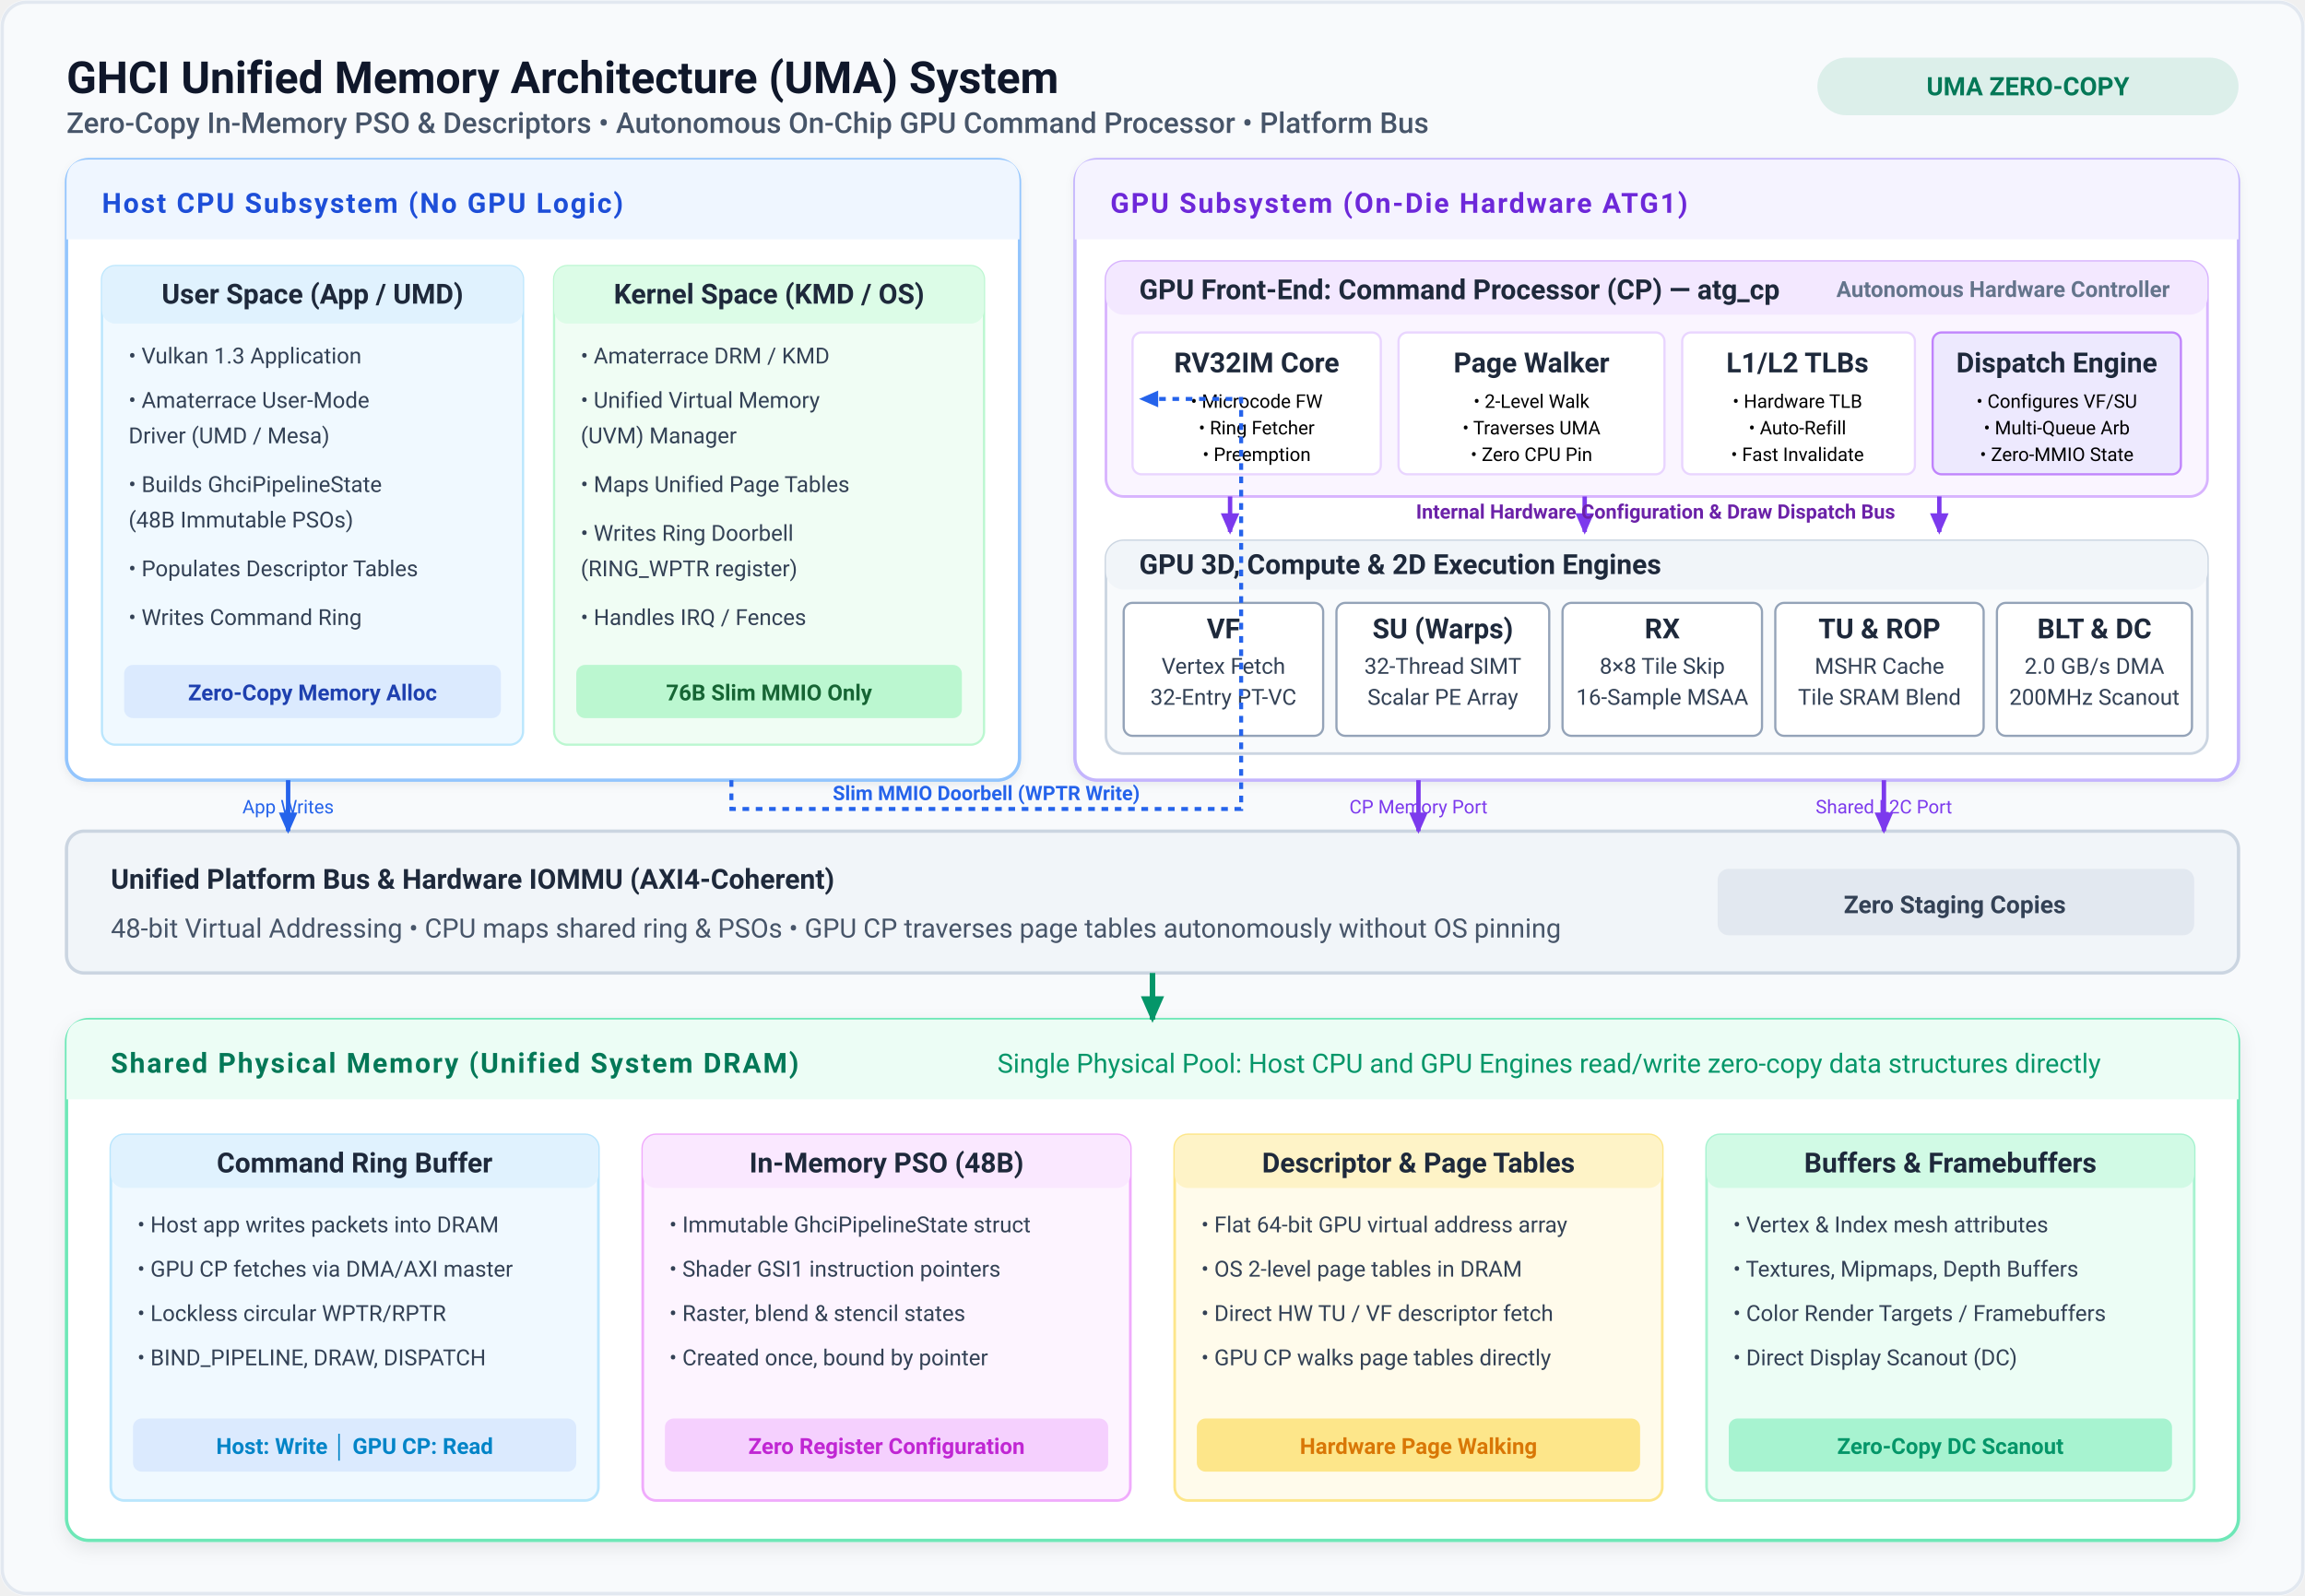
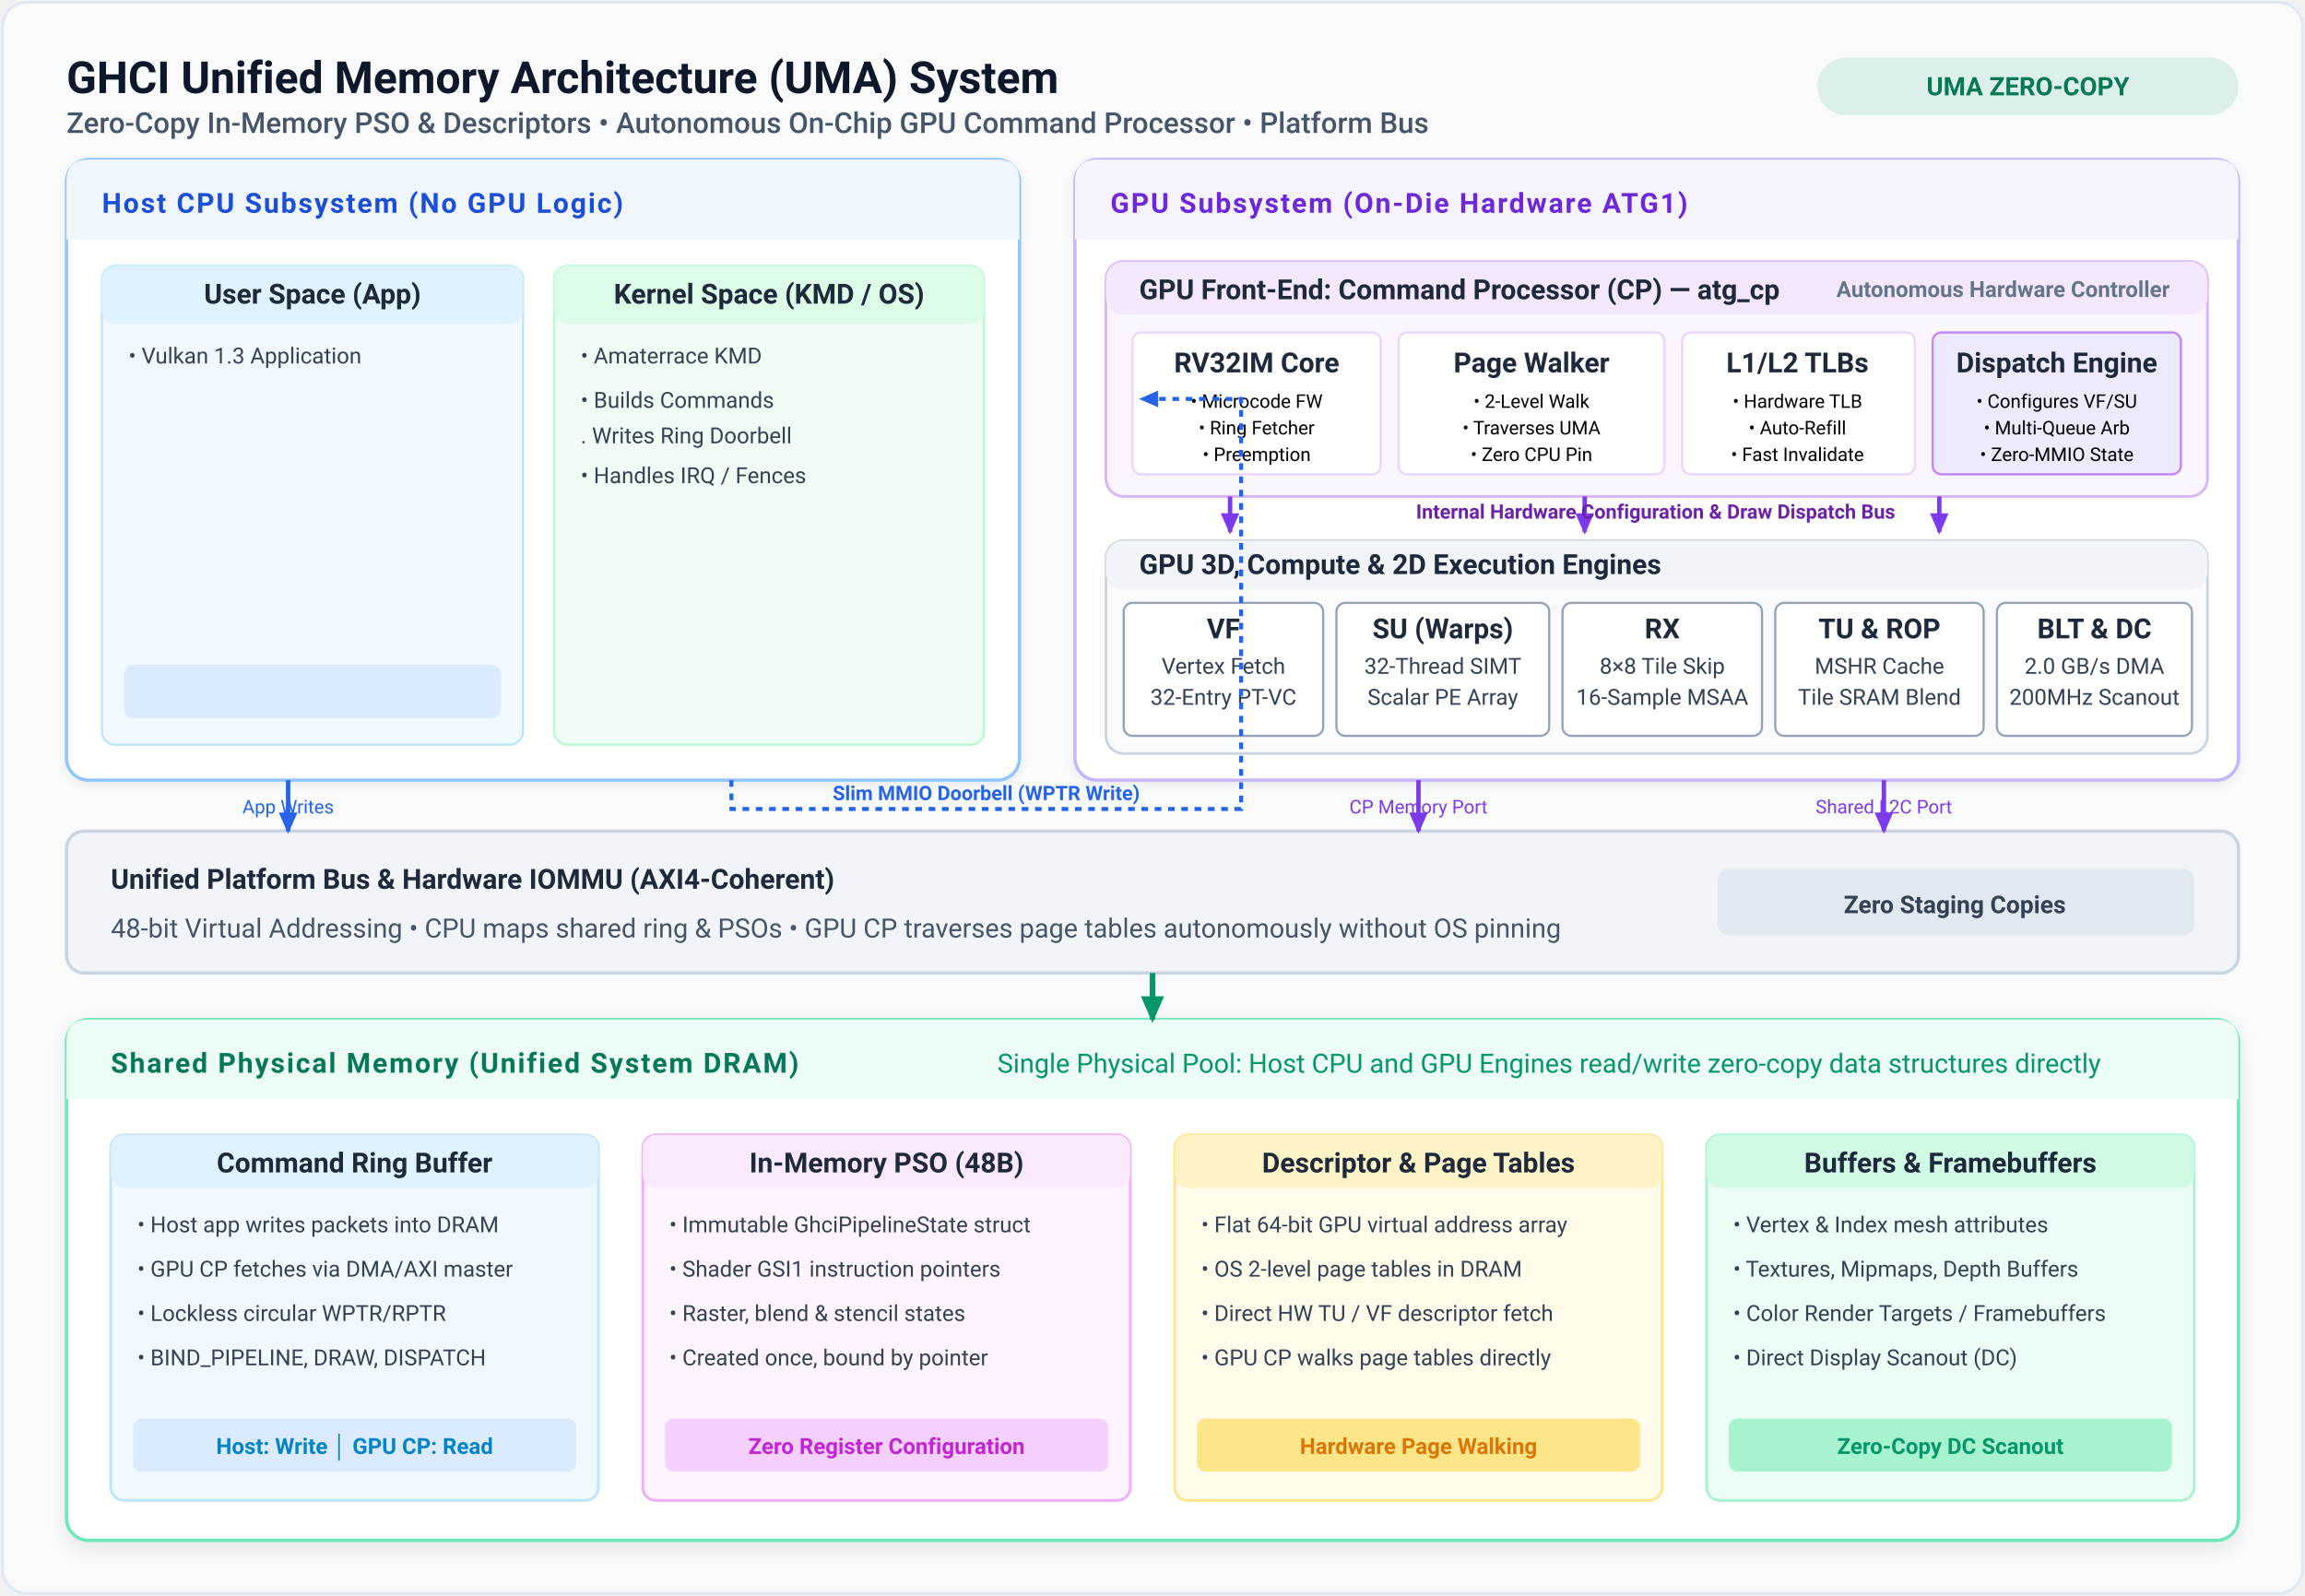
<svg xmlns="http://www.w3.org/2000/svg" viewBox="0 0 1040 720" width="1040" height="720">
  <defs>
    <filter id="shadow-sm" x="-4%" y="-4%" width="108%" height="108%" filterUnits="userSpaceOnUse">
      <feDropShadow dx="0" dy="1.5" stdDeviation="2" flood-color="#0f172a" flood-opacity="0.06" />
    </filter>
    <filter id="shadow-md" x="-6%" y="-6%" width="112%" height="112%" filterUnits="userSpaceOnUse">
      <feDropShadow dx="0" dy="3" stdDeviation="4" flood-color="#0f172a" flood-opacity="0.08" />
    </filter>
    <marker id="arrow" viewBox="0 0 10 10" refX="7" refY="5" markerWidth="6" markerHeight="6" orient="auto-start-reverse">
      <path d="M 0 1.5 L 8 5 L 0 8.5 z" fill="#475569" />
    </marker>
    <marker id="arrow-blue" viewBox="0 0 10 10" refX="7" refY="5" markerWidth="6" markerHeight="6" orient="auto-start-reverse">
      <path d="M 0 1.5 L 8 5 L 0 8.5 z" fill="#2563eb" />
    </marker>
    <marker id="arrow-purple" viewBox="0 0 10 10" refX="7" refY="5" markerWidth="6" markerHeight="6" orient="auto-start-reverse">
      <path d="M 0 1.5 L 8 5 L 0 8.5 z" fill="#7c3aed" />
    </marker>
    <marker id="arrow-emerald" viewBox="0 0 10 10" refX="7" refY="5" markerWidth="6" markerHeight="6" orient="auto-start-reverse">
      <path d="M 0 1.5 L 8 5 L 0 8.5 z" fill="#059669" />
    </marker>
  </defs>
  <style>
        text {
            font-family: -apple-system, BlinkMacSystemFont, "Segoe UI", Roboto, "Helvetica Neue", Arial, sans-serif;
        }
        .title {
            font-size: 20px;
            font-weight: 700;
            fill: #0f172a;
        }
        .subtitle {
            font-size: 13px;
            font-weight: 500;
            fill: #475569;
        }
        .group-label {
            font-size: 12.5px;
            font-weight: 700;
            text-transform: uppercase;
            letter-spacing: 0.8px;
        }
        .card-title {
            font-size: 12.5px;
            font-weight: 700;
            fill: #1e293b;
        }
        .card-sub {
            font-size: 10px;
            font-weight: 600;
            fill: #64748b;
        }
        .card-body {
            font-size: 10px;
            font-weight: 400;
            fill: #334155;
        }
        .card-bullet {
            font-size: 10px;
            font-weight: 400;
            fill: #475569;
        }
        .conn-label {
            font-size: 10.5px;
            font-weight: 600;
            fill: #334155;
        }
    </style>
  <rect width="1040" height="720" fill="#f8fafc" rx="12" />
  <rect x="1" y="1" width="1038" height="718" fill="none" stroke="#e2e8f0" stroke-width="1.5" rx="11" />
  <g transform="translate(30, 22)">
    <text class="title" x="0" y="20">GHCI Unified Memory Architecture (UMA) System</text>
    <text class="subtitle" x="0" y="38">Zero-Copy In-Memory PSO &amp; Descriptors • Autonomous On-Chip GPU Command Processor • Platform Bus</text>
    <rect x="790" y="4" width="190" height="26" rx="13" fill="#059669" opacity="0.12" />
    <text x="885" y="21" text-anchor="middle" font-size="11.5" font-weight="700" fill="#047857">UMA ZERO-COPY</text>
  </g>
  <g transform="translate(30, 72)">
    <rect width="430" height="280" rx="10" fill="#ffffff" stroke="#93c5fd" stroke-width="1.5" filter="url(#shadow-sm)" />
    <path d="M 0 10 Q 0 0 10 0 L 420 0 Q 430 0 430 10 L 430 36 L 0 36 Z" fill="#eff6ff" />
    <text class="group-label" x="16" y="24" fill="#1d4ed8">Host CPU Subsystem (No GPU Logic)</text>
    <g transform="translate(16, 48)">
      <rect width="190" height="216" rx="6" fill="#f0f9ff" stroke="#bae6fd" stroke-width="1" />
      <rect x="0" y="0" width="190" height="26" rx="6" fill="#e0f2fe" />
-       <text class="card-title" x="95" y="17" text-anchor="middle" fill="#0369a1">User Space (App / UMD)</text>
+       <text class="card-title" x="95" y="17" text-anchor="middle" fill="#0369a1">User Space (App)</text>
      <text class="card-body" x="12" y="44">• Vulkan 1.3 Application</text>
-       <text class="card-body" x="12" y="64">• Amaterrace User-Mode</text>
-       <text class="card-body" x="12" y="80">  Driver (UMD / Mesa)</text>
-       <text class="card-body" x="12" y="102">• Builds GhciPipelineState</text>
-       <text class="card-body" x="12" y="118">  (48B Immutable PSOs)</text>
-       <text class="card-body" x="12" y="140">• Populates Descriptor Tables</text>
-       <text class="card-body" x="12" y="162">• Writes Command Ring</text>
      <rect x="10" y="180" width="170" height="24" rx="4" fill="#dbeafe" />
-       <text x="95" y="196" text-anchor="middle" font-size="10" font-weight="700" fill="#1e40af">Zero-Copy Memory Alloc</text>
    </g>
    <g transform="translate(220, 48)">
      <rect width="194" height="216" rx="6" fill="#f0fdf4" stroke="#bbf7d0" stroke-width="1" />
      <rect x="0" y="0" width="194" height="26" rx="6" fill="#dcfce7" />
      <text class="card-title" x="97" y="17" text-anchor="middle" fill="#15803d">Kernel Space (KMD / OS)</text>
-       <text class="card-body" x="12" y="44">• Amaterrace DRM / KMD</text>
-       <text class="card-body" x="12" y="64">• Unified Virtual Memory</text>
-       <text class="card-body" x="12" y="80">  (UVM) Manager</text>
-       <text class="card-body" x="12" y="102">• Maps Unified Page Tables</text>
-       <text class="card-body" x="12" y="124">• Writes Ring Doorbell</text>
-       <text class="card-body" x="12" y="140">  (RING_WPTR register)</text>
-       <text class="card-body" x="12" y="162">• Handles IRQ / Fences</text>
-       <rect x="10" y="180" width="174" height="24" rx="4" fill="#bbf7d0" />
-       <text x="97" y="196" text-anchor="middle" font-size="10" font-weight="700" fill="#166534">76B Slim MMIO Only</text>
+       <text class="card-body" x="12" y="44">• Amaterrace KMD</text>
+       <text class="card-body" x="12" y="64">• Builds Commands</text>
+       <text class="card-body" x="12" y="80">.  Writes Ring Doorbell</text>
+       <text class="card-body" x="12" y="98">• Handles IRQ / Fences</text>
    </g>
  </g>
  <g transform="translate(485, 72)">
    <rect width="525" height="280" rx="10" fill="#ffffff" stroke="#c4b5fd" stroke-width="1.5" filter="url(#shadow-sm)" />
    <path d="M 0 10 Q 0 0 10 0 L 515 0 Q 525 0 525 10 L 525 36 L 0 36 Z" fill="#f5f3ff" />
    <text class="group-label" x="16" y="24" fill="#6d28d9">GPU Subsystem (On-Die Hardware ATG1)</text>
    <g transform="translate(14, 46)">
      <rect width="497" height="106" rx="8" fill="#faf5ff" stroke="#d8b4fe" stroke-width="1.2" />
      <rect x="0" y="0" width="497" height="24" rx="8" fill="#f3e8ff" />
      <text class="card-title" x="15" y="17" fill="#6b21a8">GPU Front-End: Command Processor (CP) — atg_cp</text>
      <text class="card-sub" x="480" y="16" text-anchor="end" fill="#7c3aed">Autonomous Hardware Controller</text>
      <g transform="translate(12, 32)">
        <rect width="112" height="64" rx="4" fill="#ffffff" stroke="#e9d5ff" stroke-width="1" />
        <text class="card-title" x="56" y="18" text-anchor="middle" font-size="10.5" fill="#581c87">RV32IM Core</text>
        <text class="card-desc" x="56" y="34" text-anchor="middle" font-size="8.5">• Microcode FW</text>
        <text class="card-desc" x="56" y="46" text-anchor="middle" font-size="8.5">• Ring Fetcher</text>
        <text class="card-desc" x="56" y="58" text-anchor="middle" font-size="8.5">• Preemption</text>
      </g>
      <g transform="translate(132, 32)">
        <rect width="120" height="64" rx="4" fill="#ffffff" stroke="#e9d5ff" stroke-width="1" />
        <text class="card-title" x="60" y="18" text-anchor="middle" font-size="10.5" fill="#581c87">Page Walker</text>
        <text class="card-desc" x="60" y="34" text-anchor="middle" font-size="8.5">• 2-Level Walk</text>
        <text class="card-desc" x="60" y="46" text-anchor="middle" font-size="8.5">• Traverses UMA</text>
        <text class="card-desc" x="60" y="58" text-anchor="middle" font-size="8.5">• Zero CPU Pin</text>
      </g>
      <g transform="translate(260, 32)">
        <rect width="105" height="64" rx="4" fill="#ffffff" stroke="#e9d5ff" stroke-width="1" />
        <text class="card-title" x="52" y="18" text-anchor="middle" font-size="10.5" fill="#581c87">L1/L2 TLBs</text>
        <text class="card-desc" x="52" y="34" text-anchor="middle" font-size="8.5">• Hardware TLB</text>
        <text class="card-desc" x="52" y="46" text-anchor="middle" font-size="8.5">• Auto-Refill</text>
        <text class="card-desc" x="52" y="58" text-anchor="middle" font-size="8.5">• Fast Invalidate</text>
      </g>
      <g transform="translate(373, 32)">
        <rect width="112" height="64" rx="4" fill="#ede9fe" stroke="#c084fc" stroke-width="1" />
        <text class="card-title" x="56" y="18" text-anchor="middle" font-size="10.5" fill="#4c1d95">Dispatch Engine</text>
        <text class="card-desc" x="56" y="34" text-anchor="middle" font-size="8.5">• Configures VF/SU</text>
        <text class="card-desc" x="56" y="46" text-anchor="middle" font-size="8.5">• Multi-Queue Arb</text>
        <text class="card-desc" x="56" y="58" text-anchor="middle" font-size="8.5">• Zero-MMIO State</text>
      </g>
    </g>
    <path fill="none" d="M 70 152 L 70 168" stroke="#7c3aed" stroke-width="2" marker-end="url(#arrow-purple)" />
    <path fill="none" d="M 230 152 L 230 168" stroke="#7c3aed" stroke-width="2" marker-end="url(#arrow-purple)" />
    <path fill="none" d="M 390 152 L 390 168" stroke="#7c3aed" stroke-width="2" marker-end="url(#arrow-purple)" />
    <text class="flow-label" x="262" y="162" text-anchor="middle" fill="#6b21a8" font-size="9" font-weight="700">Internal Hardware Configuration &amp; Draw Dispatch Bus</text>
    <g transform="translate(14, 172)">
      <rect width="497" height="96" rx="8" fill="#f8fafc" stroke="#cbd5e1" stroke-width="1.2" />
      <rect x="0" y="0" width="497" height="22" rx="8" fill="#f1f5f9" />
      <text class="card-title" x="15" y="15" fill="#334155">GPU 3D, Compute &amp; 2D Execution Engines</text>
      <g transform="translate(8, 28)">
        <rect width="90" height="60" rx="4" fill="#ffffff" stroke="#94a3b8" stroke-width="1" />
        <text class="card-title" x="45" y="16" text-anchor="middle" font-size="10">VF</text>
        <text class="card-body" x="45" y="32" text-anchor="middle" font-size="8.5">Vertex Fetch</text>
        <text class="card-body" x="45" y="46" text-anchor="middle" font-size="8.5">32-Entry PT-VC</text>
      </g>
      <g transform="translate(104, 28)">
        <rect width="96" height="60" rx="4" fill="#ffffff" stroke="#94a3b8" stroke-width="1" />
        <text class="card-title" x="48" y="16" text-anchor="middle" font-size="10">SU (Warps)</text>
        <text class="card-body" x="48" y="32" text-anchor="middle" font-size="8.5">32-Thread SIMT</text>
        <text class="card-body" x="48" y="46" text-anchor="middle" font-size="8.5">Scalar PE Array</text>
      </g>
      <g transform="translate(206, 28)">
        <rect width="90" height="60" rx="4" fill="#ffffff" stroke="#94a3b8" stroke-width="1" />
        <text class="card-title" x="45" y="16" text-anchor="middle" font-size="10">RX</text>
        <text class="card-body" x="45" y="32" text-anchor="middle" font-size="8.5">8×8 Tile Skip</text>
        <text class="card-body" x="45" y="46" text-anchor="middle" font-size="8.5">16-Sample MSAA</text>
      </g>
      <g transform="translate(302, 28)">
        <rect width="94" height="60" rx="4" fill="#ffffff" stroke="#94a3b8" stroke-width="1" />
        <text class="card-title" x="47" y="16" text-anchor="middle" font-size="10">TU &amp; ROP</text>
        <text class="card-body" x="47" y="32" text-anchor="middle" font-size="8.5">MSHR Cache</text>
        <text class="card-body" x="47" y="46" text-anchor="middle" font-size="8.5">Tile SRAM Blend</text>
      </g>
      <g transform="translate(402, 28)">
        <rect width="88" height="60" rx="4" fill="#ffffff" stroke="#94a3b8" stroke-width="1" />
        <text class="card-title" x="44" y="16" text-anchor="middle" font-size="10">BLT &amp; DC</text>
        <text class="card-body" x="44" y="32" text-anchor="middle" font-size="8.5">2.0 GB/s DMA</text>
        <text class="card-body" x="44" y="46" text-anchor="middle" font-size="8.5">200MHz Scanout</text>
      </g>
    </g>
  </g>
  <g transform="translate(30, 375)">
    <rect width="980" height="64" rx="8" fill="#f1f5f9" stroke="#cbd5e1" stroke-width="1.5" />
    <text class="card-title" x="20" y="26" fill="#1e293b">Unified Platform Bus &amp; Hardware IOMMU (AXI4-Coherent)</text>
    <text class="card-subtitle" x="20" y="48" fill="#475569">48-bit Virtual Addressing • CPU maps shared ring &amp; PSOs • GPU CP traverses page tables autonomously without OS pinning</text>
    <rect x="745" y="17" width="215" height="30" rx="5" fill="#e2e8f0" />
    <text x="852" y="37" text-anchor="middle" font-size="11" font-weight="700" fill="#334155">Zero Staging Copies</text>
  </g>
  <path fill="none" d="M 330 352 L 330 365 L 560 365 L 560 180 L 515 180" stroke="#2563eb" stroke-width="1.8" stroke-dasharray="3,3" marker-end="url(#arrow-blue)" />
  <text class="flow-label" x="445" y="361" text-anchor="middle" fill="#2563eb" font-size="9" font-weight="700">Slim MMIO Doorbell (WPTR Write)</text>
  <path fill="none" d="M 640 352 L 640 375" stroke="#7c3aed" stroke-width="2" marker-end="url(#arrow-purple)" />
  <text class="flow-label" x="640" y="367" text-anchor="middle" fill="#7c3aed" font-size="8.5">CP Memory Port</text>
  <path fill="none" d="M 850 352 L 850 375" stroke="#7c3aed" stroke-width="2" marker-end="url(#arrow-purple)" />
  <text class="flow-label" x="850" y="367" text-anchor="middle" fill="#7c3aed" font-size="8.5">Shared L2C Port</text>
  <path fill="none" d="M 130 352 L 130 375" stroke="#2563eb" stroke-width="2" marker-end="url(#arrow-blue)" />
  <text class="flow-label" x="130" y="367" text-anchor="middle" fill="#2563eb" font-size="8.5">App Writes</text>
  <g transform="translate(30, 460)">
    <rect width="980" height="235" rx="10" fill="#ffffff" stroke="#6ee7b7" stroke-width="1.5" filter="url(#shadow-md)" />
    <path d="M 0 10 Q 0 0 10 0 L 970 0 Q 980 0 980 10 L 980 36 L 0 36 Z" fill="#ecfdf5" />
    <text class="group-label" x="20" y="24" fill="#047857">Shared Physical Memory (Unified System DRAM)</text>
    <text class="card-subtitle" x="420" y="24" fill="#059669">Single Physical Pool: Host CPU and GPU Engines read/write zero-copy data structures directly</text>
    <g transform="translate(20, 52)">
      <rect width="220" height="165" rx="6" fill="#f0f9ff" stroke="#bae6fd" stroke-width="1.2" />
      <rect x="0" y="0" width="220" height="24" rx="6" fill="#e0f2fe" />
      <text class="card-title" x="110" y="17" text-anchor="middle" fill="#0369a1">Command Ring Buffer</text>
      <text class="card-body" x="12" y="44">• Host app writes packets into DRAM</text>
      <text class="card-body" x="12" y="64">• GPU CP fetches via DMA/AXI master</text>
      <text class="card-body" x="12" y="84">• Lockless circular WPTR/RPTR</text>
      <text class="card-body" x="12" y="104">• BIND_PIPELINE, DRAW, DISPATCH</text>
      <rect x="10" y="128" width="200" height="24" rx="4" fill="#dbeafe" />
      <text x="110" y="144" text-anchor="middle" font-size="10" font-weight="700" fill="#0284c7">Host: Write │ GPU CP: Read</text>
    </g>
    <g transform="translate(260, 52)">
      <rect width="220" height="165" rx="6" fill="#fdf4ff" stroke="#f0abfc" stroke-width="1.2" />
      <rect x="0" y="0" width="220" height="24" rx="6" fill="#fae8ff" />
      <text class="card-title" x="110" y="17" text-anchor="middle" fill="#a21caf">In-Memory PSO (48B)</text>
      <text class="card-body" x="12" y="44">• Immutable GhciPipelineState struct</text>
      <text class="card-body" x="12" y="64">• Shader GSI1 instruction pointers</text>
      <text class="card-body" x="12" y="84">• Raster, blend &amp; stencil states</text>
      <text class="card-body" x="12" y="104">• Created once, bound by pointer</text>
      <rect x="10" y="128" width="200" height="24" rx="4" fill="#f5d0fe" />
      <text x="110" y="144" text-anchor="middle" font-size="10" font-weight="700" fill="#c026d3">Zero Register Configuration</text>
    </g>
    <g transform="translate(500, 52)">
      <rect width="220" height="165" rx="6" fill="#fffbeb" stroke="#fde68a" stroke-width="1.2" />
      <rect x="0" y="0" width="220" height="24" rx="6" fill="#fef3c7" />
      <text class="card-title" x="110" y="17" text-anchor="middle" fill="#b45309">Descriptor &amp; Page Tables</text>
      <text class="card-body" x="12" y="44">• Flat 64-bit GPU virtual address array</text>
      <text class="card-body" x="12" y="64">• OS 2-level page tables in DRAM</text>
      <text class="card-body" x="12" y="84">• Direct HW TU / VF descriptor fetch</text>
      <text class="card-body" x="12" y="104">• GPU CP walks page tables directly</text>
      <rect x="10" y="128" width="200" height="24" rx="4" fill="#fde68a" />
      <text x="110" y="144" text-anchor="middle" font-size="10" font-weight="700" fill="#d97706">Hardware Page Walking</text>
    </g>
    <g transform="translate(740, 52)">
      <rect width="220" height="165" rx="6" fill="#ecfdf5" stroke="#a7f3d0" stroke-width="1.2" />
      <rect x="0" y="0" width="220" height="24" rx="6" fill="#d1fae5" />
      <text class="card-title" x="110" y="17" text-anchor="middle" fill="#047857">Buffers &amp; Framebuffers</text>
      <text class="card-body" x="12" y="44">• Vertex &amp; Index mesh attributes</text>
      <text class="card-body" x="12" y="64">• Textures, Mipmaps, Depth Buffers</text>
      <text class="card-body" x="12" y="84">• Color Render Targets / Framebuffers</text>
      <text class="card-body" x="12" y="104">• Direct Display Scanout (DC)</text>
      <rect x="10" y="128" width="200" height="24" rx="4" fill="#a7f3d0" />
      <text x="110" y="144" text-anchor="middle" font-size="10" font-weight="700" fill="#059669">Zero-Copy DC Scanout</text>
    </g>
  </g>
  <path fill="none" d="M 520 439 L 520 460" stroke="#059669" stroke-width="2.5" marker-end="url(#arrow-emerald)" />
</svg>
